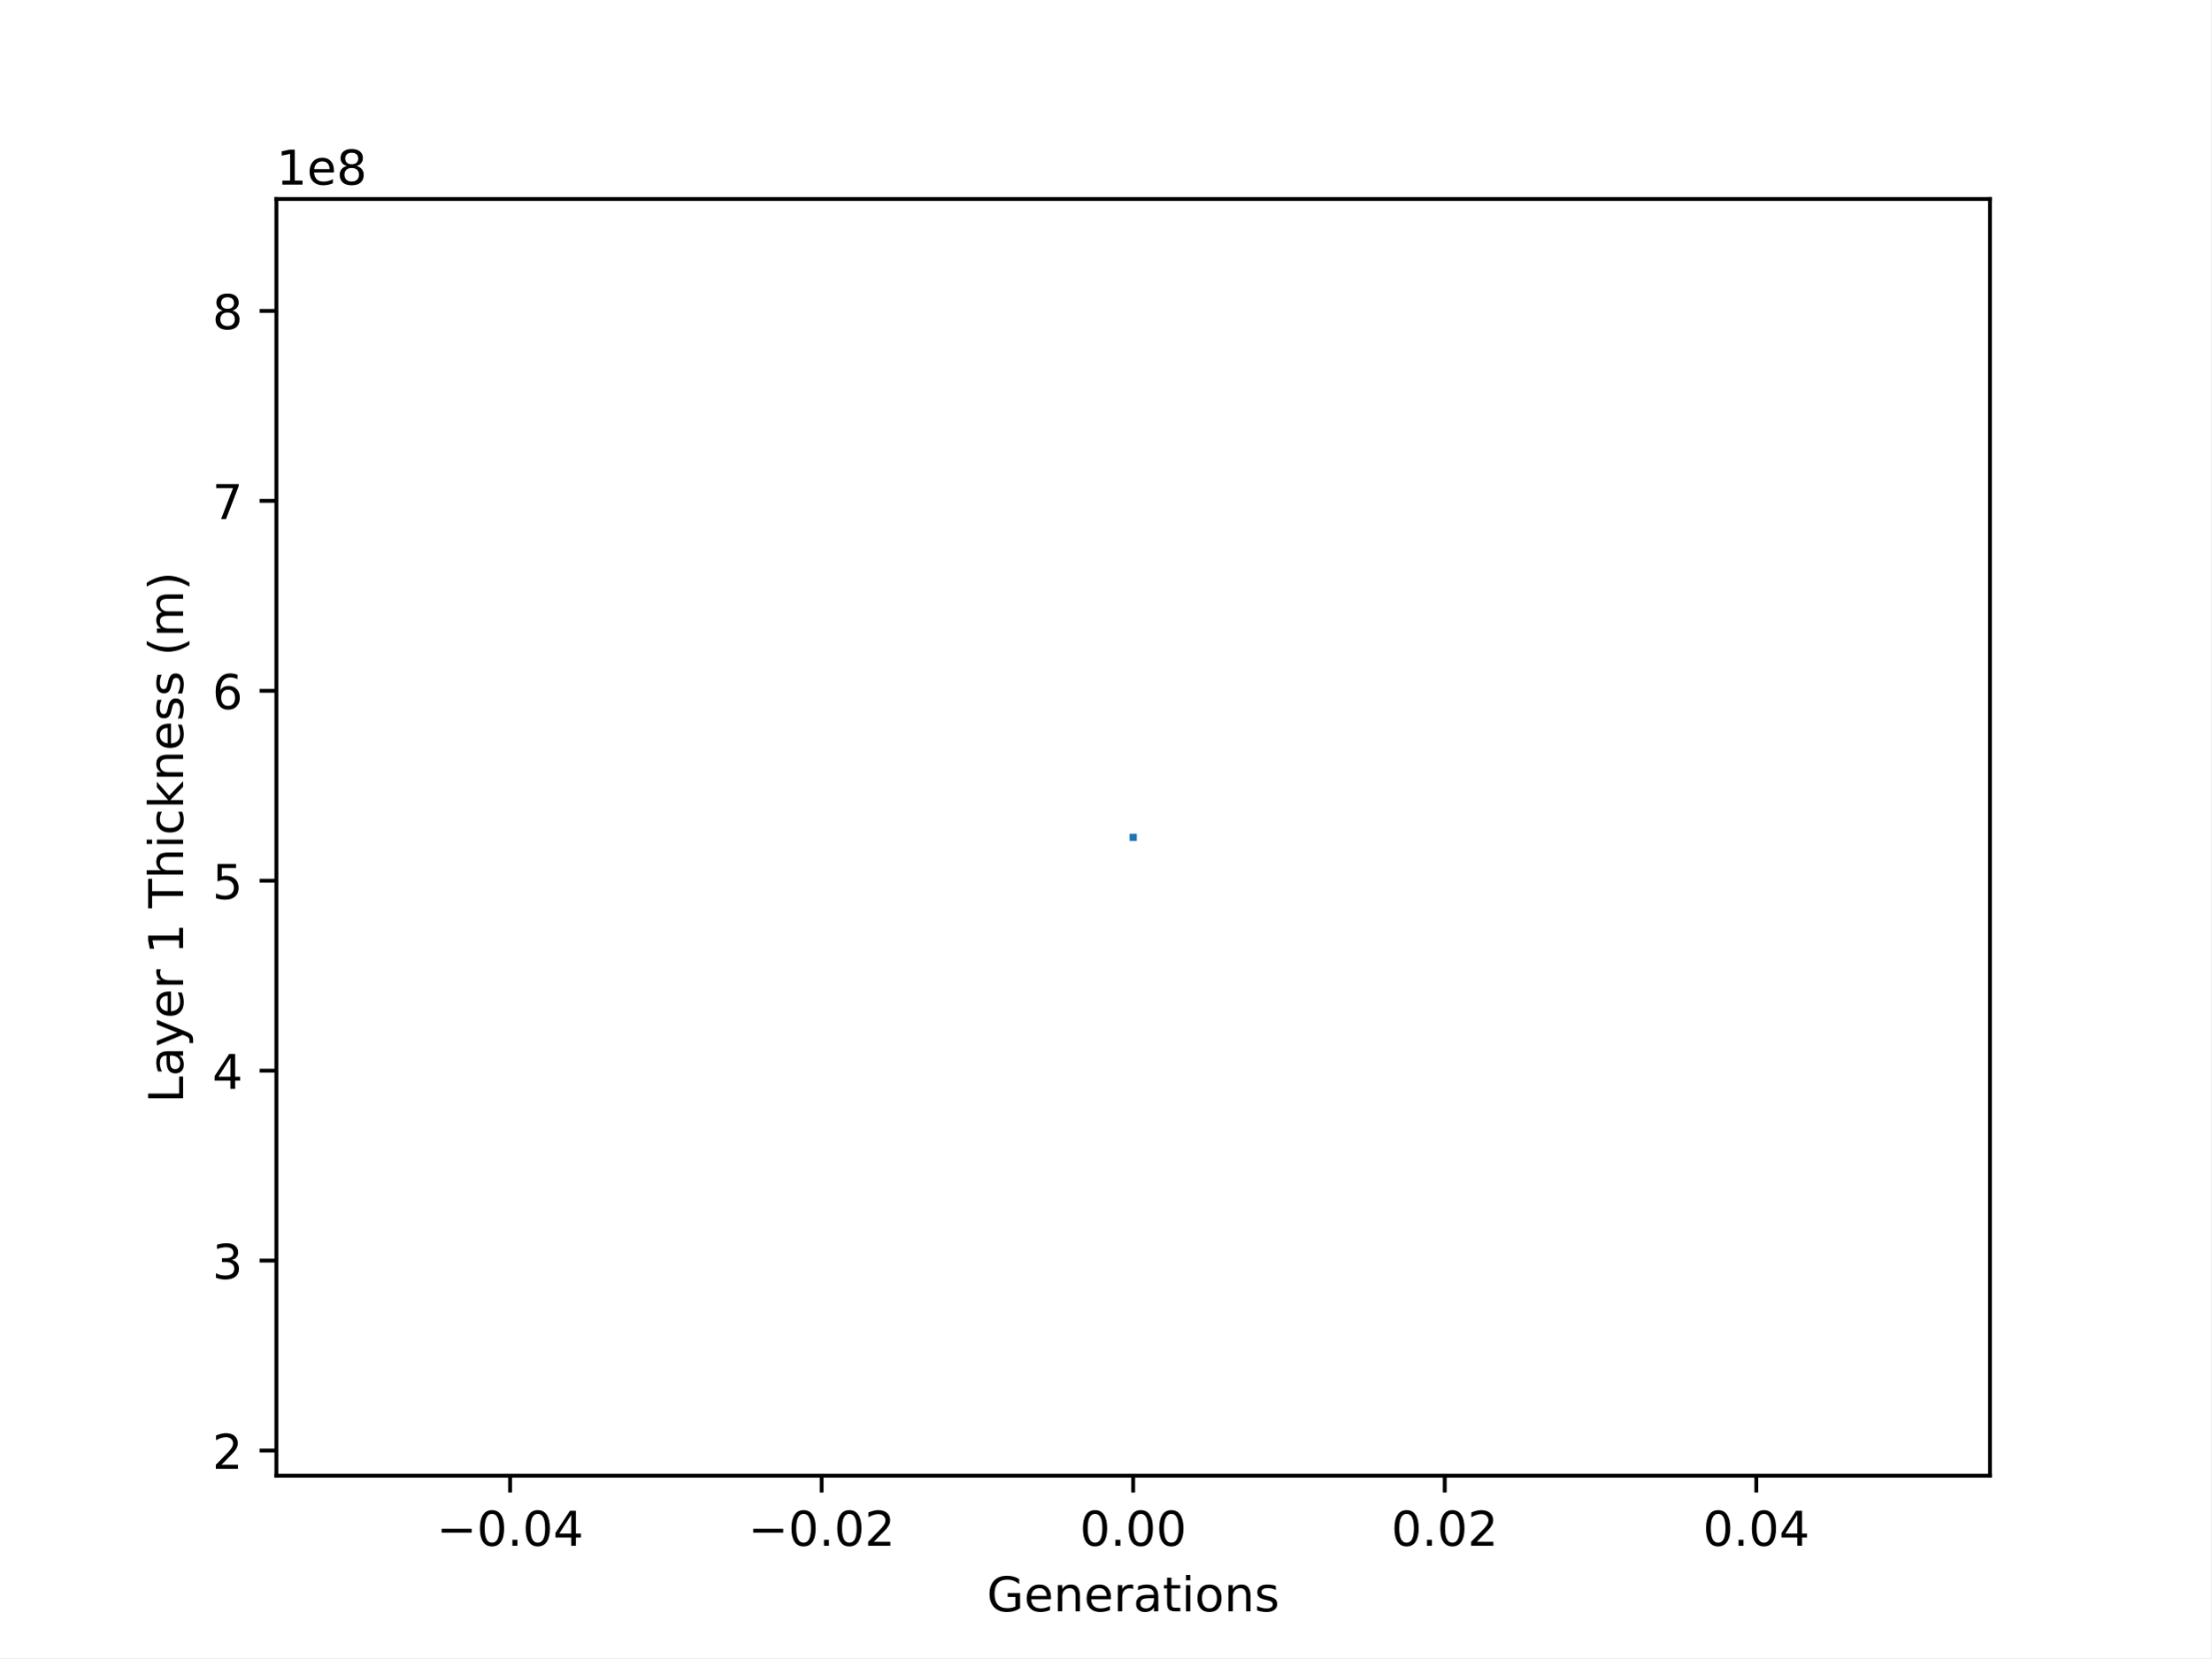
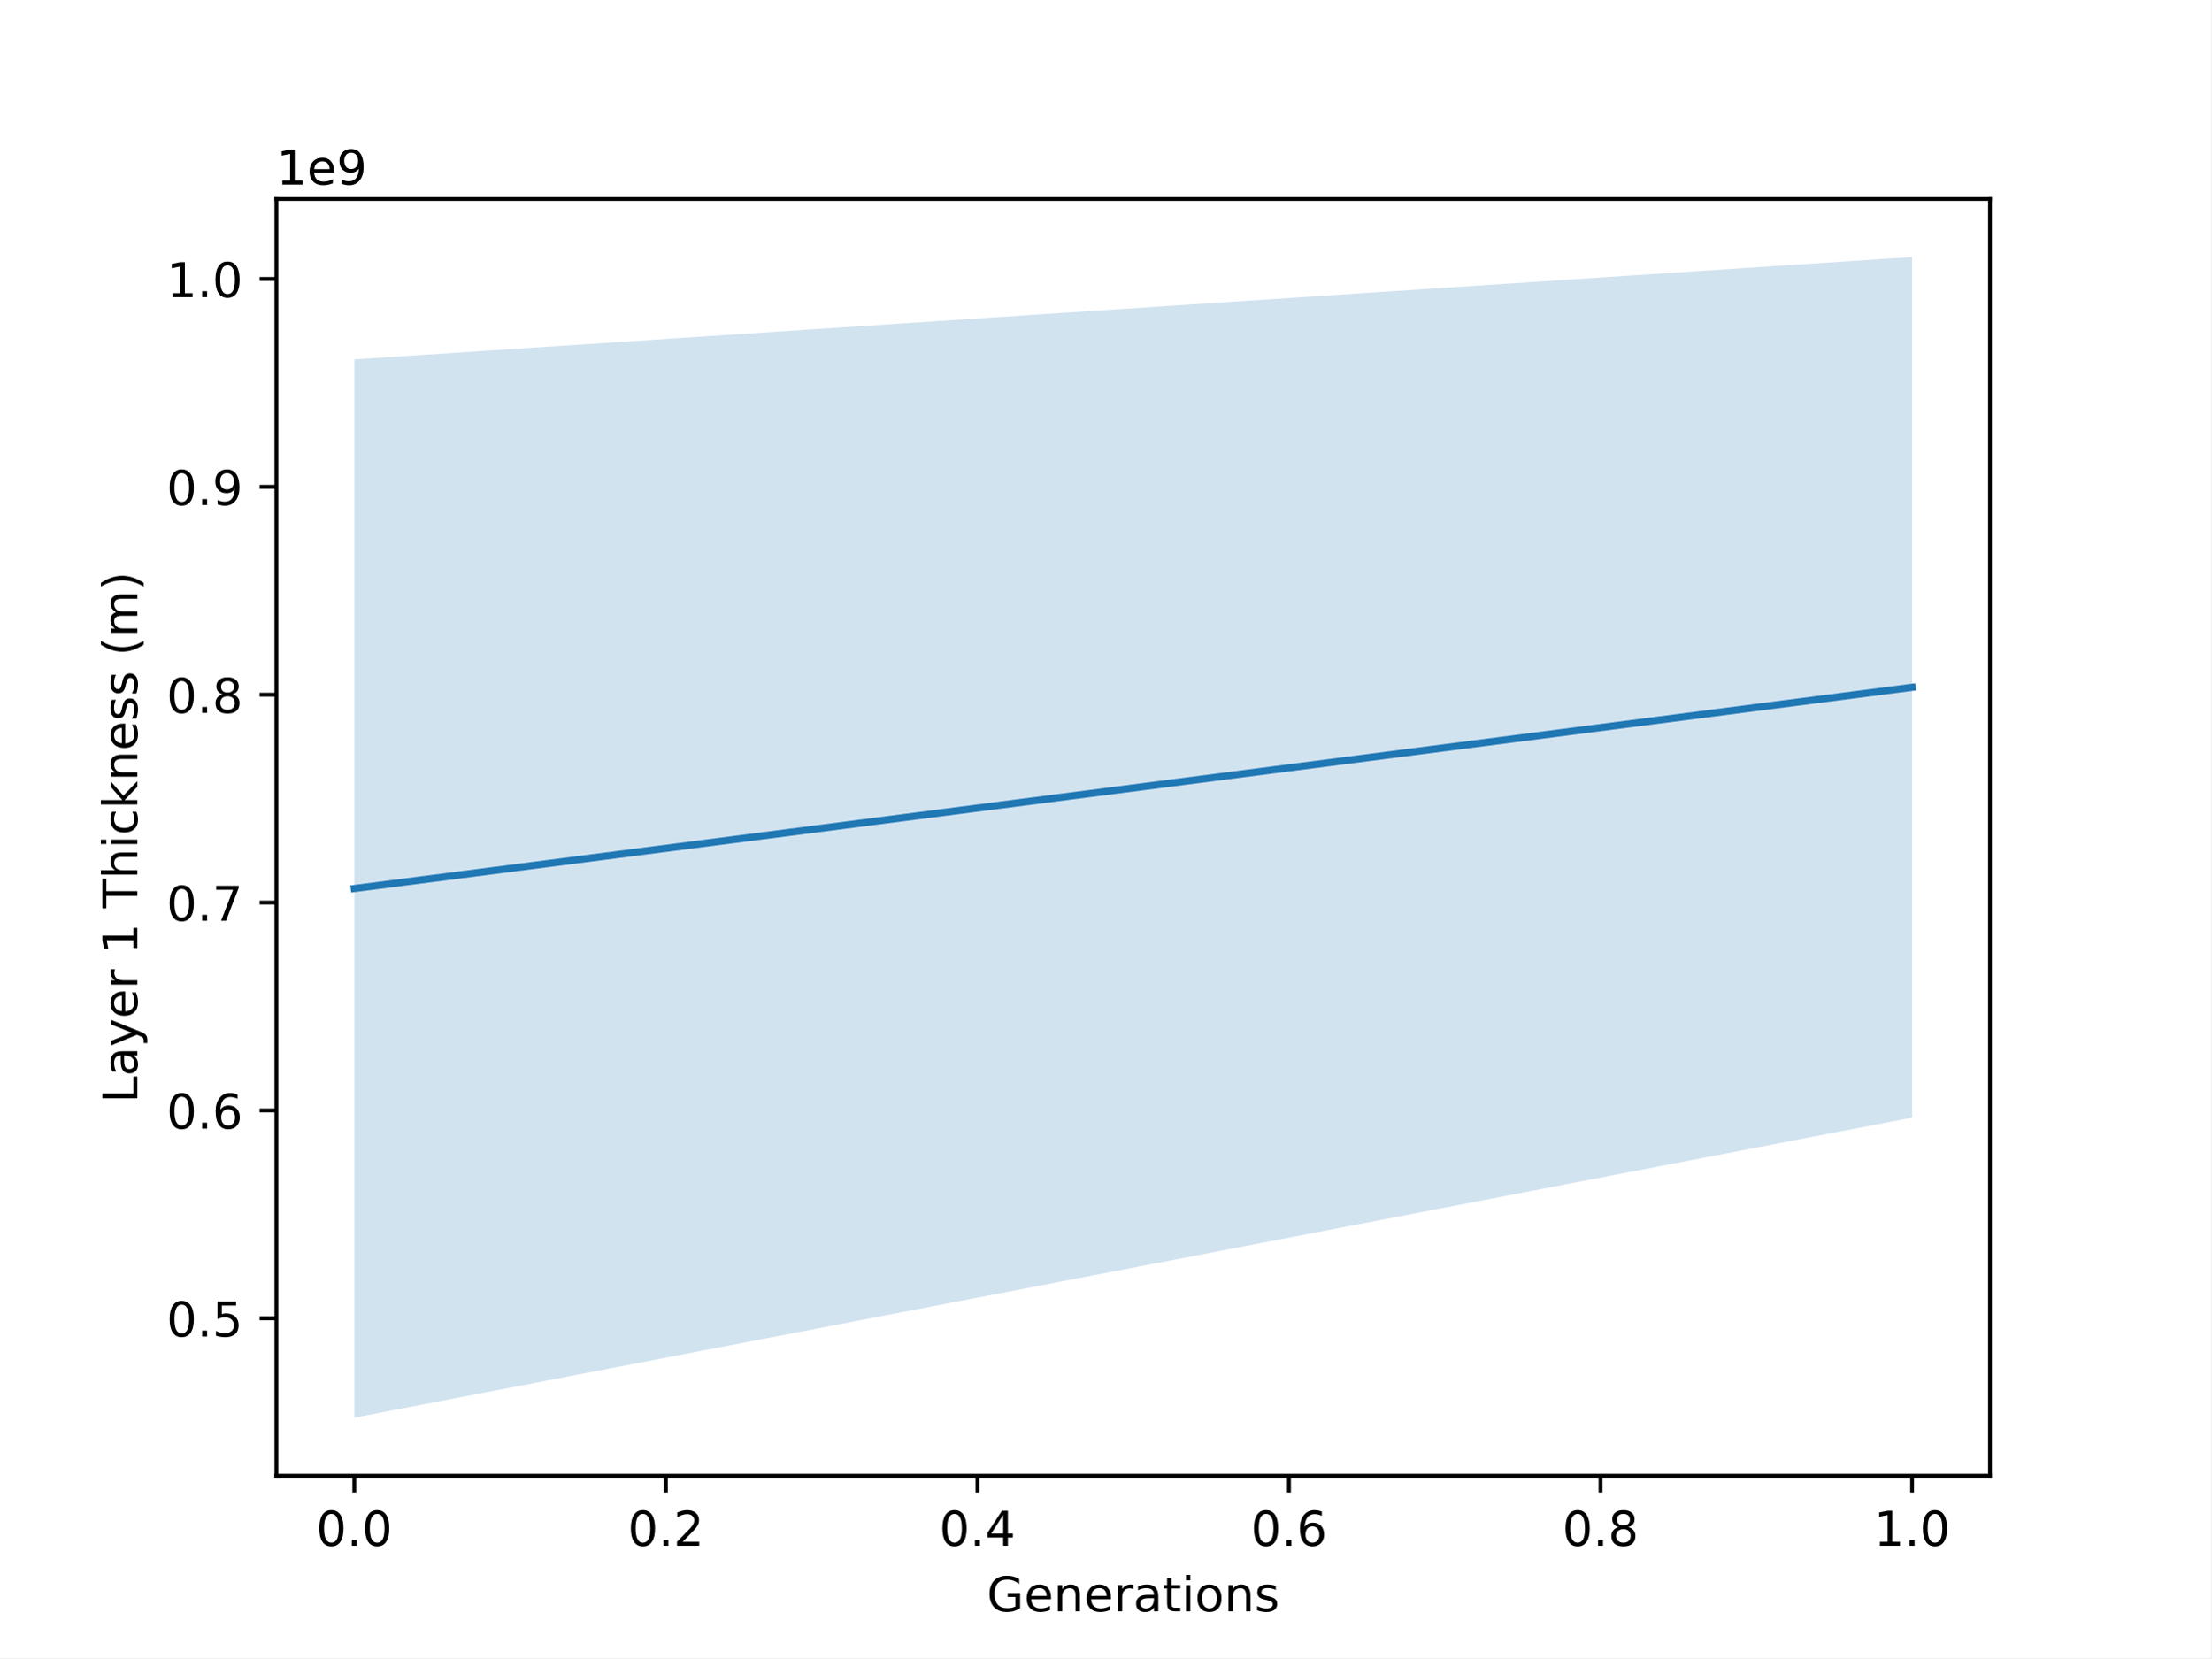
<svg xmlns="http://www.w3.org/2000/svg" xmlns:xlink="http://www.w3.org/1999/xlink" width="460.8pt" height="345.6pt" viewBox="0 0 460.8 345.6" version="1.1">
  <defs>
    <style type="text/css">*{stroke-linejoin: round; stroke-linecap: butt}</style>
  </defs>
  <g id="figure_1">
    <g id="patch_1">
      <path d="M 0 345.6  L 460.8 345.6  L 460.8 0  L 0 0  z " style="fill: #ffffff" />
    </g>
    <g id="axes_1">
      <g id="patch_2">
        <path d="M 57.6 307.584  L 414.72 307.584  L 414.72 41.472  L 57.6 41.472  z " style="fill: #ffffff" />
      </g>
      <g id="PolyCollection_1">
-         <path d="M 236.16 53.568  L 236.16 295.488  L 236.16 53.568  L 236.16 53.568  z " clip-path="url(#pf5ca6eb0e8)" style="fill: #1f77b4; fill-opacity: 0.2" />
+         <path d="M 73.833 74.91  L 73.833 295.488  L 398.487 232.948  L 398.487 53.568  L 398.487 53.568  L 73.833 74.91  z " clip-path="url(#pdee4eb1bf8)" style="fill: #1f77b4; fill-opacity: 0.2" />
      </g>
      <g id="matplotlib.axis_1">
        <g id="xtick_1">
          <g id="line2d_1">
            <defs>
-               <path id="m58eeffc07b" d="M 0 0  L 0 3.5  " style="stroke: #000000; stroke-width: 0.8" />
+               <path id="m019f5e5a96" d="M 0 0  L 0 3.5  " style="stroke: #000000; stroke-width: 0.8" />
            </defs>
            <g>
-               <use xlink:href="#m58eeffc07b" x="106.298" y="307.584" style="stroke: #000000; stroke-width: 0.8" />
+               <use xlink:href="#m019f5e5a96" x="73.833" y="307.584" style="stroke: #000000; stroke-width: 0.8" />
            </g>
          </g>
          <g id="text_1">
-             <g transform="translate(90.97553 322.1824)scale(0.1 -0.1)">
-               <defs>
-                 <path id="DejaVuSans-2212" d="M 678 2272  L 4684 2272  L 4684 1741  L 678 1741  L 678 2272  z " transform="scale(0.015625)" />
+             <g transform="translate(65.88116 322.1824)scale(0.1 -0.1)">
+               <defs>
                <path id="DejaVuSans-30" d="M 2034 4250  Q 1547 4250 1301 3770  Q 1056 3291 1056 2328  Q 1056 1369 1301 889  Q 1547 409 2034 409  Q 2525 409 2770 889  Q 3016 1369 3016 2328  Q 3016 3291 2770 3770  Q 2525 4250 2034 4250  z M 2034 4750  Q 2819 4750 3233 4129  Q 3647 3509 3647 2328  Q 3647 1150 3233 529  Q 2819 -91 2034 -91  Q 1250 -91 836 529  Q 422 1150 422 2328  Q 422 3509 836 4129  Q 1250 4750 2034 4750  z " transform="scale(0.015625)" />
                <path id="DejaVuSans-2e" d="M 684 794  L 1344 794  L 1344 0  L 684 0  L 684 794  z " transform="scale(0.015625)" />
-                 <path id="DejaVuSans-34" d="M 2419 4116  L 825 1625  L 2419 1625  L 2419 4116  z M 2253 4666  L 3047 4666  L 3047 1625  L 3713 1625  L 3713 1100  L 3047 1100  L 3047 0  L 2419 0  L 2419 1100  L 313 1100  L 313 1709  L 2253 4666  z " transform="scale(0.015625)" />
-               </defs>
-               <use xlink:href="#DejaVuSans-2212" />
-               <use xlink:href="#DejaVuSans-30" x="83.789" />
-               <use xlink:href="#DejaVuSans-2e" x="147.412" />
-               <use xlink:href="#DejaVuSans-30" x="179.199" />
-               <use xlink:href="#DejaVuSans-34" x="242.822" />
+               </defs>
+               <use xlink:href="#DejaVuSans-30" />
+               <use xlink:href="#DejaVuSans-2e" x="63.623" />
+               <use xlink:href="#DejaVuSans-30" x="95.41" />
            </g>
          </g>
        </g>
        <g id="xtick_2">
          <g id="line2d_2">
            <g>
-               <use xlink:href="#m58eeffc07b" x="171.229" y="307.584" style="stroke: #000000; stroke-width: 0.8" />
+               <use xlink:href="#m019f5e5a96" x="138.764" y="307.584" style="stroke: #000000; stroke-width: 0.8" />
            </g>
          </g>
          <g id="text_2">
-             <g transform="translate(155.9064 322.1824)scale(0.1 -0.1)">
+             <g transform="translate(130.8121 322.1824)scale(0.1 -0.1)">
              <defs>
                <path id="DejaVuSans-32" d="M 1228 531  L 3431 531  L 3431 0  L 469 0  L 469 531  Q 828 903 1448 1529  Q 2069 2156 2228 2338  Q 2531 2678 2651 2914  Q 2772 3150 2772 3378  Q 2772 3750 2511 3984  Q 2250 4219 1831 4219  Q 1534 4219 1204 4116  Q 875 4013 500 3803  L 500 4441  Q 881 4594 1212 4672  Q 1544 4750 1819 4750  Q 2544 4750 2975 4387  Q 3406 4025 3406 3419  Q 3406 3131 3298 2873  Q 3191 2616 2906 2266  Q 2828 2175 2409 1742  Q 1991 1309 1228 531  z " transform="scale(0.015625)" />
              </defs>
-               <use xlink:href="#DejaVuSans-2212" />
-               <use xlink:href="#DejaVuSans-30" x="83.789" />
-               <use xlink:href="#DejaVuSans-2e" x="147.412" />
-               <use xlink:href="#DejaVuSans-30" x="179.199" />
-               <use xlink:href="#DejaVuSans-32" x="242.822" />
+               <use xlink:href="#DejaVuSans-30" />
+               <use xlink:href="#DejaVuSans-2e" x="63.623" />
+               <use xlink:href="#DejaVuSans-32" x="95.41" />
            </g>
          </g>
        </g>
        <g id="xtick_3">
          <g id="line2d_3">
            <g>
-               <use xlink:href="#m58eeffc07b" x="236.16" y="307.584" style="stroke: #000000; stroke-width: 0.8" />
+               <use xlink:href="#m019f5e5a96" x="203.695" y="307.584" style="stroke: #000000; stroke-width: 0.8" />
            </g>
          </g>
          <g id="text_3">
-             <g transform="translate(225.0272 322.1824)scale(0.1 -0.1)">
-               <use xlink:href="#DejaVuSans-30" />
-               <use xlink:href="#DejaVuSans-2e" x="63.623" />
-               <use xlink:href="#DejaVuSans-30" x="95.41" />
-               <use xlink:href="#DejaVuSans-30" x="159.033" />
+             <g transform="translate(195.743 322.1824)scale(0.1 -0.1)">
+               <defs>
+                 <path id="DejaVuSans-34" d="M 2419 4116  L 825 1625  L 2419 1625  L 2419 4116  z M 2253 4666  L 3047 4666  L 3047 1625  L 3713 1625  L 3713 1100  L 3047 1100  L 3047 0  L 2419 0  L 2419 1100  L 313 1100  L 313 1709  L 2253 4666  z " transform="scale(0.015625)" />
+               </defs>
+               <use xlink:href="#DejaVuSans-30" />
+               <use xlink:href="#DejaVuSans-2e" x="63.623" />
+               <use xlink:href="#DejaVuSans-34" x="95.41" />
            </g>
          </g>
        </g>
        <g id="xtick_4">
          <g id="line2d_4">
            <g>
-               <use xlink:href="#m58eeffc07b" x="301.091" y="307.584" style="stroke: #000000; stroke-width: 0.8" />
+               <use xlink:href="#m019f5e5a96" x="268.625" y="307.584" style="stroke: #000000; stroke-width: 0.8" />
            </g>
          </g>
          <g id="text_4">
-             <g transform="translate(289.9581 322.1824)scale(0.1 -0.1)">
-               <use xlink:href="#DejaVuSans-30" />
-               <use xlink:href="#DejaVuSans-2e" x="63.623" />
-               <use xlink:href="#DejaVuSans-30" x="95.41" />
-               <use xlink:href="#DejaVuSans-32" x="159.033" />
+             <g transform="translate(260.6739 322.1824)scale(0.1 -0.1)">
+               <defs>
+                 <path id="DejaVuSans-36" d="M 2113 2584  Q 1688 2584 1439 2293  Q 1191 2003 1191 1497  Q 1191 994 1439 701  Q 1688 409 2113 409  Q 2538 409 2786 701  Q 3034 994 3034 1497  Q 3034 2003 2786 2293  Q 2538 2584 2113 2584  z M 3366 4563  L 3366 3988  Q 3128 4100 2886 4159  Q 2644 4219 2406 4219  Q 1781 4219 1451 3797  Q 1122 3375 1075 2522  Q 1259 2794 1537 2939  Q 1816 3084 2150 3084  Q 2853 3084 3261 2657  Q 3669 2231 3669 1497  Q 3669 778 3244 343  Q 2819 -91 2113 -91  Q 1303 -91 875 529  Q 447 1150 447 2328  Q 447 3434 972 4092  Q 1497 4750 2381 4750  Q 2619 4750 2861 4703  Q 3103 4656 3366 4563  z " transform="scale(0.015625)" />
+               </defs>
+               <use xlink:href="#DejaVuSans-30" />
+               <use xlink:href="#DejaVuSans-2e" x="63.623" />
+               <use xlink:href="#DejaVuSans-36" x="95.41" />
            </g>
          </g>
        </g>
        <g id="xtick_5">
          <g id="line2d_5">
            <g>
-               <use xlink:href="#m58eeffc07b" x="366.022" y="307.584" style="stroke: #000000; stroke-width: 0.8" />
+               <use xlink:href="#m019f5e5a96" x="333.556" y="307.584" style="stroke: #000000; stroke-width: 0.8" />
            </g>
          </g>
          <g id="text_5">
-             <g transform="translate(354.889 322.1824)scale(0.1 -0.1)">
-               <use xlink:href="#DejaVuSans-30" />
+             <g transform="translate(325.6048 322.1824)scale(0.1 -0.1)">
+               <defs>
+                 <path id="DejaVuSans-38" d="M 2034 2216  Q 1584 2216 1326 1975  Q 1069 1734 1069 1313  Q 1069 891 1326 650  Q 1584 409 2034 409  Q 2484 409 2743 651  Q 3003 894 3003 1313  Q 3003 1734 2745 1975  Q 2488 2216 2034 2216  z M 1403 2484  Q 997 2584 770 2862  Q 544 3141 544 3541  Q 544 4100 942 4425  Q 1341 4750 2034 4750  Q 2731 4750 3128 4425  Q 3525 4100 3525 3541  Q 3525 3141 3298 2862  Q 3072 2584 2669 2484  Q 3125 2378 3379 2068  Q 3634 1759 3634 1313  Q 3634 634 3220 271  Q 2806 -91 2034 -91  Q 1263 -91 848 271  Q 434 634 434 1313  Q 434 1759 690 2068  Q 947 2378 1403 2484  z M 1172 3481  Q 1172 3119 1398 2916  Q 1625 2713 2034 2713  Q 2441 2713 2670 2916  Q 2900 3119 2900 3481  Q 2900 3844 2670 4047  Q 2441 4250 2034 4250  Q 1625 4250 1398 4047  Q 1172 3844 1172 3481  z " transform="scale(0.015625)" />
+               </defs>
+               <use xlink:href="#DejaVuSans-30" />
+               <use xlink:href="#DejaVuSans-2e" x="63.623" />
+               <use xlink:href="#DejaVuSans-38" x="95.41" />
+             </g>
+           </g>
+         </g>
+         <g id="xtick_6">
+           <g id="line2d_6">
+             <g>
+               <use xlink:href="#m019f5e5a96" x="398.487" y="307.584" style="stroke: #000000; stroke-width: 0.8" />
+             </g>
+           </g>
+           <g id="text_6">
+             <g transform="translate(390.5357 322.1824)scale(0.1 -0.1)">
+               <defs>
+                 <path id="DejaVuSans-31" d="M 794 531  L 1825 531  L 1825 4091  L 703 3866  L 703 4441  L 1819 4666  L 2450 4666  L 2450 531  L 3481 531  L 3481 0  L 794 0  L 794 531  z " transform="scale(0.015625)" />
+               </defs>
+               <use xlink:href="#DejaVuSans-31" />
              <use xlink:href="#DejaVuSans-2e" x="63.623" />
              <use xlink:href="#DejaVuSans-30" x="95.41" />
-               <use xlink:href="#DejaVuSans-34" x="159.033" />
-             </g>
-           </g>
-         </g>
-         <g id="text_6">
+             </g>
+           </g>
+         </g>
+         <g id="text_7">
          <g transform="translate(205.6623 335.8606)scale(0.1 -0.1)">
            <defs>
              <path id="DejaVuSans-47" d="M 3809 666  L 3809 1919  L 2778 1919  L 2778 2438  L 4434 2438  L 4434 434  Q 4069 175 3628 42  Q 3188 -91 2688 -91  Q 1594 -91 976 548  Q 359 1188 359 2328  Q 359 3472 976 4111  Q 1594 4750 2688 4750  Q 3144 4750 3555 4637  Q 3966 4525 4313 4306  L 4313 3634  Q 3963 3931 3569 4081  Q 3175 4231 2741 4231  Q 1884 4231 1454 3753  Q 1025 3275 1025 2328  Q 1025 1384 1454 906  Q 1884 428 2741 428  Q 3075 428 3337 486  Q 3600 544 3809 666  z " transform="scale(0.015625)" />
              <path id="DejaVuSans-65" d="M 3597 1894  L 3597 1613  L 953 1613  Q 991 1019 1311 708  Q 1631 397 2203 397  Q 2534 397 2845 478  Q 3156 559 3463 722  L 3463 178  Q 3153 47 2828 -22  Q 2503 -91 2169 -91  Q 1331 -91 842 396  Q 353 884 353 1716  Q 353 2575 817 3079  Q 1281 3584 2069 3584  Q 2775 3584 3186 3129  Q 3597 2675 3597 1894  z M 3022 2063  Q 3016 2534 2758 2815  Q 2500 3097 2075 3097  Q 1594 3097 1305 2825  Q 1016 2553 972 2059  L 3022 2063  z " transform="scale(0.015625)" />
              <path id="DejaVuSans-6e" d="M 3513 2113  L 3513 0  L 2938 0  L 2938 2094  Q 2938 2591 2744 2837  Q 2550 3084 2163 3084  Q 1697 3084 1428 2787  Q 1159 2491 1159 1978  L 1159 0  L 581 0  L 581 3500  L 1159 3500  L 1159 2956  Q 1366 3272 1645 3428  Q 1925 3584 2291 3584  Q 2894 3584 3203 3211  Q 3513 2838 3513 2113  z " transform="scale(0.015625)" />
              <path id="DejaVuSans-72" d="M 2631 2963  Q 2534 3019 2420 3045  Q 2306 3072 2169 3072  Q 1681 3072 1420 2755  Q 1159 2438 1159 1844  L 1159 0  L 581 0  L 581 3500  L 1159 3500  L 1159 2956  Q 1341 3275 1631 3429  Q 1922 3584 2338 3584  Q 2397 3584 2469 3576  Q 2541 3569 2628 3553  L 2631 2963  z " transform="scale(0.015625)" />
              <path id="DejaVuSans-61" d="M 2194 1759  Q 1497 1759 1228 1600  Q 959 1441 959 1056  Q 959 750 1161 570  Q 1363 391 1709 391  Q 2188 391 2477 730  Q 2766 1069 2766 1631  L 2766 1759  L 2194 1759  z M 3341 1997  L 3341 0  L 2766 0  L 2766 531  Q 2569 213 2275 61  Q 1981 -91 1556 -91  Q 1019 -91 701 211  Q 384 513 384 1019  Q 384 1609 779 1909  Q 1175 2209 1959 2209  L 2766 2209  L 2766 2266  Q 2766 2663 2505 2880  Q 2244 3097 1772 3097  Q 1472 3097 1187 3025  Q 903 2953 641 2809  L 641 3341  Q 956 3463 1253 3523  Q 1550 3584 1831 3584  Q 2591 3584 2966 3190  Q 3341 2797 3341 1997  z " transform="scale(0.015625)" />
              <path id="DejaVuSans-74" d="M 1172 4494  L 1172 3500  L 2356 3500  L 2356 3053  L 1172 3053  L 1172 1153  Q 1172 725 1289 603  Q 1406 481 1766 481  L 2356 481  L 2356 0  L 1766 0  Q 1100 0 847 248  Q 594 497 594 1153  L 594 3053  L 172 3053  L 172 3500  L 594 3500  L 594 4494  L 1172 4494  z " transform="scale(0.015625)" />
              <path id="DejaVuSans-69" d="M 603 3500  L 1178 3500  L 1178 0  L 603 0  L 603 3500  z M 603 4863  L 1178 4863  L 1178 4134  L 603 4134  L 603 4863  z " transform="scale(0.015625)" />
              <path id="DejaVuSans-6f" d="M 1959 3097  Q 1497 3097 1228 2736  Q 959 2375 959 1747  Q 959 1119 1226 758  Q 1494 397 1959 397  Q 2419 397 2687 759  Q 2956 1122 2956 1747  Q 2956 2369 2687 2733  Q 2419 3097 1959 3097  z M 1959 3584  Q 2709 3584 3137 3096  Q 3566 2609 3566 1747  Q 3566 888 3137 398  Q 2709 -91 1959 -91  Q 1206 -91 779 398  Q 353 888 353 1747  Q 353 2609 779 3096  Q 1206 3584 1959 3584  z " transform="scale(0.015625)" />
              <path id="DejaVuSans-73" d="M 2834 3397  L 2834 2853  Q 2591 2978 2328 3040  Q 2066 3103 1784 3103  Q 1356 3103 1142 2972  Q 928 2841 928 2578  Q 928 2378 1081 2264  Q 1234 2150 1697 2047  L 1894 2003  Q 2506 1872 2764 1633  Q 3022 1394 3022 966  Q 3022 478 2636 193  Q 2250 -91 1575 -91  Q 1294 -91 989 -36  Q 684 19 347 128  L 347 722  Q 666 556 975 473  Q 1284 391 1588 391  Q 1994 391 2212 530  Q 2431 669 2431 922  Q 2431 1156 2273 1281  Q 2116 1406 1581 1522  L 1381 1569  Q 847 1681 609 1914  Q 372 2147 372 2553  Q 372 3047 722 3315  Q 1072 3584 1716 3584  Q 2034 3584 2315 3537  Q 2597 3491 2834 3397  z " transform="scale(0.015625)" />
            </defs>
            <use xlink:href="#DejaVuSans-47" />
            <use xlink:href="#DejaVuSans-65" x="77.49" />
            <use xlink:href="#DejaVuSans-6e" x="139.014" />
            <use xlink:href="#DejaVuSans-65" x="202.393" />
            <use xlink:href="#DejaVuSans-72" x="263.916" />
            <use xlink:href="#DejaVuSans-61" x="305.029" />
            <use xlink:href="#DejaVuSans-74" x="366.309" />
            <use xlink:href="#DejaVuSans-69" x="405.518" />
            <use xlink:href="#DejaVuSans-6f" x="433.301" />
            <use xlink:href="#DejaVuSans-6e" x="494.482" />
            <use xlink:href="#DejaVuSans-73" x="557.861" />
          </g>
        </g>
      </g>
      <g id="matplotlib.axis_2">
        <g id="ytick_1">
-           <g id="line2d_6">
+           <g id="line2d_7">
            <defs>
-               <path id="m27745f7ea9" d="M 0 0  L -3.5 0  " style="stroke: #000000; stroke-width: 0.8" />
+               <path id="m5bf04ce445" d="M 0 0  L -3.5 0  " style="stroke: #000000; stroke-width: 0.8" />
            </defs>
            <g>
-               <use xlink:href="#m27745f7ea9" x="57.6" y="302.342" style="stroke: #000000; stroke-width: 0.8" />
-             </g>
-           </g>
-           <g id="text_7">
-             <g transform="translate(44.2375 306.1411)scale(0.1 -0.1)">
-               <use xlink:href="#DejaVuSans-32" />
+               <use xlink:href="#m5bf04ce445" x="57.6" y="274.773" style="stroke: #000000; stroke-width: 0.8" />
+             </g>
+           </g>
+           <g id="text_8">
+             <g transform="translate(34.69687 278.5718)scale(0.1 -0.1)">
+               <defs>
+                 <path id="DejaVuSans-35" d="M 691 4666  L 3169 4666  L 3169 4134  L 1269 4134  L 1269 2991  Q 1406 3038 1543 3061  Q 1681 3084 1819 3084  Q 2600 3084 3056 2656  Q 3513 2228 3513 1497  Q 3513 744 3044 326  Q 2575 -91 1722 -91  Q 1428 -91 1123 -41  Q 819 9 494 109  L 494 744  Q 775 591 1075 516  Q 1375 441 1709 441  Q 2250 441 2565 725  Q 2881 1009 2881 1497  Q 2881 1984 2565 2268  Q 2250 2553 1709 2553  Q 1456 2553 1204 2497  Q 953 2441 691 2322  L 691 4666  z " transform="scale(0.015625)" />
+               </defs>
+               <use xlink:href="#DejaVuSans-30" />
+               <use xlink:href="#DejaVuSans-2e" x="63.623" />
+               <use xlink:href="#DejaVuSans-35" x="95.41" />
            </g>
          </g>
        </g>
        <g id="ytick_2">
-           <g id="line2d_7">
-             <g>
-               <use xlink:href="#m27745f7ea9" x="57.6" y="262.751" style="stroke: #000000; stroke-width: 0.8" />
-             </g>
-           </g>
-           <g id="text_8">
-             <g transform="translate(44.2375 266.5507)scale(0.1 -0.1)">
-               <defs>
-                 <path id="DejaVuSans-33" d="M 2597 2516  Q 3050 2419 3304 2112  Q 3559 1806 3559 1356  Q 3559 666 3084 287  Q 2609 -91 1734 -91  Q 1441 -91 1130 -33  Q 819 25 488 141  L 488 750  Q 750 597 1062 519  Q 1375 441 1716 441  Q 2309 441 2620 675  Q 2931 909 2931 1356  Q 2931 1769 2642 2001  Q 2353 2234 1838 2234  L 1294 2234  L 1294 2753  L 1863 2753  Q 2328 2753 2575 2939  Q 2822 3125 2822 3475  Q 2822 3834 2567 4026  Q 2313 4219 1838 4219  Q 1578 4219 1281 4162  Q 984 4106 628 3988  L 628 4550  Q 988 4650 1302 4700  Q 1616 4750 1894 4750  Q 2613 4750 3031 4423  Q 3450 4097 3450 3541  Q 3450 3153 3228 2886  Q 3006 2619 2597 2516  z " transform="scale(0.015625)" />
-               </defs>
-               <use xlink:href="#DejaVuSans-33" />
+           <g id="line2d_8">
+             <g>
+               <use xlink:href="#m5bf04ce445" x="57.6" y="231.446" style="stroke: #000000; stroke-width: 0.8" />
+             </g>
+           </g>
+           <g id="text_9">
+             <g transform="translate(34.69687 235.2451)scale(0.1 -0.1)">
+               <use xlink:href="#DejaVuSans-30" />
+               <use xlink:href="#DejaVuSans-2e" x="63.623" />
+               <use xlink:href="#DejaVuSans-36" x="95.41" />
            </g>
          </g>
        </g>
        <g id="ytick_3">
-           <g id="line2d_8">
-             <g>
-               <use xlink:href="#m27745f7ea9" x="57.6" y="223.161" style="stroke: #000000; stroke-width: 0.8" />
-             </g>
-           </g>
-           <g id="text_9">
-             <g transform="translate(44.2375 226.9603)scale(0.1 -0.1)">
-               <use xlink:href="#DejaVuSans-34" />
+           <g id="line2d_9">
+             <g>
+               <use xlink:href="#m5bf04ce445" x="57.6" y="188.119" style="stroke: #000000; stroke-width: 0.8" />
+             </g>
+           </g>
+           <g id="text_10">
+             <g transform="translate(34.69687 191.9184)scale(0.1 -0.1)">
+               <defs>
+                 <path id="DejaVuSans-37" d="M 525 4666  L 3525 4666  L 3525 4397  L 1831 0  L 1172 0  L 2766 4134  L 525 4134  L 525 4666  z " transform="scale(0.015625)" />
+               </defs>
+               <use xlink:href="#DejaVuSans-30" />
+               <use xlink:href="#DejaVuSans-2e" x="63.623" />
+               <use xlink:href="#DejaVuSans-37" x="95.41" />
            </g>
          </g>
        </g>
        <g id="ytick_4">
-           <g id="line2d_9">
-             <g>
-               <use xlink:href="#m27745f7ea9" x="57.6" y="183.571" style="stroke: #000000; stroke-width: 0.8" />
-             </g>
-           </g>
-           <g id="text_10">
-             <g transform="translate(44.2375 187.3699)scale(0.1 -0.1)">
-               <defs>
-                 <path id="DejaVuSans-35" d="M 691 4666  L 3169 4666  L 3169 4134  L 1269 4134  L 1269 2991  Q 1406 3038 1543 3061  Q 1681 3084 1819 3084  Q 2600 3084 3056 2656  Q 3513 2228 3513 1497  Q 3513 744 3044 326  Q 2575 -91 1722 -91  Q 1428 -91 1123 -41  Q 819 9 494 109  L 494 744  Q 775 591 1075 516  Q 1375 441 1709 441  Q 2250 441 2565 725  Q 2881 1009 2881 1497  Q 2881 1984 2565 2268  Q 2250 2553 1709 2553  Q 1456 2553 1204 2497  Q 953 2441 691 2322  L 691 4666  z " transform="scale(0.015625)" />
-               </defs>
-               <use xlink:href="#DejaVuSans-35" />
+           <g id="line2d_10">
+             <g>
+               <use xlink:href="#m5bf04ce445" x="57.6" y="144.792" style="stroke: #000000; stroke-width: 0.8" />
+             </g>
+           </g>
+           <g id="text_11">
+             <g transform="translate(34.69687 148.5917)scale(0.1 -0.1)">
+               <use xlink:href="#DejaVuSans-30" />
+               <use xlink:href="#DejaVuSans-2e" x="63.623" />
+               <use xlink:href="#DejaVuSans-38" x="95.41" />
            </g>
          </g>
        </g>
        <g id="ytick_5">
-           <g id="line2d_10">
-             <g>
-               <use xlink:href="#m27745f7ea9" x="57.6" y="143.98" style="stroke: #000000; stroke-width: 0.8" />
-             </g>
-           </g>
-           <g id="text_11">
-             <g transform="translate(44.2375 147.7795)scale(0.1 -0.1)">
-               <defs>
-                 <path id="DejaVuSans-36" d="M 2113 2584  Q 1688 2584 1439 2293  Q 1191 2003 1191 1497  Q 1191 994 1439 701  Q 1688 409 2113 409  Q 2538 409 2786 701  Q 3034 994 3034 1497  Q 3034 2003 2786 2293  Q 2538 2584 2113 2584  z M 3366 4563  L 3366 3988  Q 3128 4100 2886 4159  Q 2644 4219 2406 4219  Q 1781 4219 1451 3797  Q 1122 3375 1075 2522  Q 1259 2794 1537 2939  Q 1816 3084 2150 3084  Q 2853 3084 3261 2657  Q 3669 2231 3669 1497  Q 3669 778 3244 343  Q 2819 -91 2113 -91  Q 1303 -91 875 529  Q 447 1150 447 2328  Q 447 3434 972 4092  Q 1497 4750 2381 4750  Q 2619 4750 2861 4703  Q 3103 4656 3366 4563  z " transform="scale(0.015625)" />
-               </defs>
-               <use xlink:href="#DejaVuSans-36" />
+           <g id="line2d_11">
+             <g>
+               <use xlink:href="#m5bf04ce445" x="57.6" y="101.466" style="stroke: #000000; stroke-width: 0.8" />
+             </g>
+           </g>
+           <g id="text_12">
+             <g transform="translate(34.69687 105.265)scale(0.1 -0.1)">
+               <defs>
+                 <path id="DejaVuSans-39" d="M 703 97  L 703 672  Q 941 559 1184 500  Q 1428 441 1663 441  Q 2288 441 2617 861  Q 2947 1281 2994 2138  Q 2813 1869 2534 1725  Q 2256 1581 1919 1581  Q 1219 1581 811 2004  Q 403 2428 403 3163  Q 403 3881 828 4315  Q 1253 4750 1959 4750  Q 2769 4750 3195 4129  Q 3622 3509 3622 2328  Q 3622 1225 3098 567  Q 2575 -91 1691 -91  Q 1453 -91 1209 -44  Q 966 3 703 97  z M 1959 2075  Q 2384 2075 2632 2365  Q 2881 2656 2881 3163  Q 2881 3666 2632 3958  Q 2384 4250 1959 4250  Q 1534 4250 1286 3958  Q 1038 3666 1038 3163  Q 1038 2656 1286 2365  Q 1534 2075 1959 2075  z " transform="scale(0.015625)" />
+               </defs>
+               <use xlink:href="#DejaVuSans-30" />
+               <use xlink:href="#DejaVuSans-2e" x="63.623" />
+               <use xlink:href="#DejaVuSans-39" x="95.41" />
            </g>
          </g>
        </g>
        <g id="ytick_6">
-           <g id="line2d_11">
-             <g>
-               <use xlink:href="#m27745f7ea9" x="57.6" y="104.39" style="stroke: #000000; stroke-width: 0.8" />
-             </g>
-           </g>
-           <g id="text_12">
-             <g transform="translate(44.2375 108.1891)scale(0.1 -0.1)">
-               <defs>
-                 <path id="DejaVuSans-37" d="M 525 4666  L 3525 4666  L 3525 4397  L 1831 0  L 1172 0  L 2766 4134  L 525 4134  L 525 4666  z " transform="scale(0.015625)" />
-               </defs>
-               <use xlink:href="#DejaVuSans-37" />
-             </g>
-           </g>
-         </g>
-         <g id="ytick_7">
          <g id="line2d_12">
            <g>
-               <use xlink:href="#m27745f7ea9" x="57.6" y="64.799" style="stroke: #000000; stroke-width: 0.8" />
+               <use xlink:href="#m5bf04ce445" x="57.6" y="58.139" style="stroke: #000000; stroke-width: 0.8" />
            </g>
          </g>
          <g id="text_13">
-             <g transform="translate(44.2375 68.59872)scale(0.1 -0.1)">
-               <defs>
-                 <path id="DejaVuSans-38" d="M 2034 2216  Q 1584 2216 1326 1975  Q 1069 1734 1069 1313  Q 1069 891 1326 650  Q 1584 409 2034 409  Q 2484 409 2743 651  Q 3003 894 3003 1313  Q 3003 1734 2745 1975  Q 2488 2216 2034 2216  z M 1403 2484  Q 997 2584 770 2862  Q 544 3141 544 3541  Q 544 4100 942 4425  Q 1341 4750 2034 4750  Q 2731 4750 3128 4425  Q 3525 4100 3525 3541  Q 3525 3141 3298 2862  Q 3072 2584 2669 2484  Q 3125 2378 3379 2068  Q 3634 1759 3634 1313  Q 3634 634 3220 271  Q 2806 -91 2034 -91  Q 1263 -91 848 271  Q 434 634 434 1313  Q 434 1759 690 2068  Q 947 2378 1403 2484  z M 1172 3481  Q 1172 3119 1398 2916  Q 1625 2713 2034 2713  Q 2441 2713 2670 2916  Q 2900 3119 2900 3481  Q 2900 3844 2670 4047  Q 2441 4250 2034 4250  Q 1625 4250 1398 4047  Q 1172 3844 1172 3481  z " transform="scale(0.015625)" />
-               </defs>
-               <use xlink:href="#DejaVuSans-38" />
+             <g transform="translate(34.69687 61.93826)scale(0.1 -0.1)">
+               <use xlink:href="#DejaVuSans-31" />
+               <use xlink:href="#DejaVuSans-2e" x="63.623" />
+               <use xlink:href="#DejaVuSans-30" x="95.41" />
            </g>
          </g>
        </g>
        <g id="text_14">
-           <g transform="translate(38.15781 229.9007)rotate(-90)scale(0.1 -0.1)">
+           <g transform="translate(28.61719 229.9007)rotate(-90)scale(0.1 -0.1)">
            <defs>
              <path id="DejaVuSans-4c" d="M 628 4666  L 1259 4666  L 1259 531  L 3531 531  L 3531 0  L 628 0  L 628 4666  z " transform="scale(0.015625)" />
              <path id="DejaVuSans-79" d="M 2059 -325  Q 1816 -950 1584 -1140  Q 1353 -1331 966 -1331  L 506 -1331  L 506 -850  L 844 -850  Q 1081 -850 1212 -737  Q 1344 -625 1503 -206  L 1606 56  L 191 3500  L 800 3500  L 1894 763  L 2988 3500  L 3597 3500  L 2059 -325  z " transform="scale(0.015625)" />
              <path id="DejaVuSans-20" transform="scale(0.015625)" />
-               <path id="DejaVuSans-31" d="M 794 531  L 1825 531  L 1825 4091  L 703 3866  L 703 4441  L 1819 4666  L 2450 4666  L 2450 531  L 3481 531  L 3481 0  L 794 0  L 794 531  z " transform="scale(0.015625)" />
              <path id="DejaVuSans-54" d="M -19 4666  L 3928 4666  L 3928 4134  L 2272 4134  L 2272 0  L 1638 0  L 1638 4134  L -19 4134  L -19 4666  z " transform="scale(0.015625)" />
              <path id="DejaVuSans-68" d="M 3513 2113  L 3513 0  L 2938 0  L 2938 2094  Q 2938 2591 2744 2837  Q 2550 3084 2163 3084  Q 1697 3084 1428 2787  Q 1159 2491 1159 1978  L 1159 0  L 581 0  L 581 4863  L 1159 4863  L 1159 2956  Q 1366 3272 1645 3428  Q 1925 3584 2291 3584  Q 2894 3584 3203 3211  Q 3513 2838 3513 2113  z " transform="scale(0.015625)" />
              <path id="DejaVuSans-63" d="M 3122 3366  L 3122 2828  Q 2878 2963 2633 3030  Q 2388 3097 2138 3097  Q 1578 3097 1268 2742  Q 959 2388 959 1747  Q 959 1106 1268 751  Q 1578 397 2138 397  Q 2388 397 2633 464  Q 2878 531 3122 666  L 3122 134  Q 2881 22 2623 -34  Q 2366 -91 2075 -91  Q 1284 -91 818 406  Q 353 903 353 1747  Q 353 2603 823 3093  Q 1294 3584 2113 3584  Q 2378 3584 2631 3529  Q 2884 3475 3122 3366  z " transform="scale(0.015625)" />
              <path id="DejaVuSans-6b" d="M 581 4863  L 1159 4863  L 1159 1991  L 2875 3500  L 3609 3500  L 1753 1863  L 3688 0  L 2938 0  L 1159 1709  L 1159 0  L 581 0  L 581 4863  z " transform="scale(0.015625)" />
              <path id="DejaVuSans-28" d="M 1984 4856  Q 1566 4138 1362 3434  Q 1159 2731 1159 2009  Q 1159 1288 1364 580  Q 1569 -128 1984 -844  L 1484 -844  Q 1016 -109 783 600  Q 550 1309 550 2009  Q 550 2706 781 3412  Q 1013 4119 1484 4856  L 1984 4856  z " transform="scale(0.015625)" />
              <path id="DejaVuSans-6d" d="M 3328 2828  Q 3544 3216 3844 3400  Q 4144 3584 4550 3584  Q 5097 3584 5394 3201  Q 5691 2819 5691 2113  L 5691 0  L 5113 0  L 5113 2094  Q 5113 2597 4934 2840  Q 4756 3084 4391 3084  Q 3944 3084 3684 2787  Q 3425 2491 3425 1978  L 3425 0  L 2847 0  L 2847 2094  Q 2847 2600 2669 2842  Q 2491 3084 2119 3084  Q 1678 3084 1418 2786  Q 1159 2488 1159 1978  L 1159 0  L 581 0  L 581 3500  L 1159 3500  L 1159 2956  Q 1356 3278 1631 3431  Q 1906 3584 2284 3584  Q 2666 3584 2933 3390  Q 3200 3197 3328 2828  z " transform="scale(0.015625)" />
              <path id="DejaVuSans-29" d="M 513 4856  L 1013 4856  Q 1481 4119 1714 3412  Q 1947 2706 1947 2009  Q 1947 1309 1714 600  Q 1481 -109 1013 -844  L 513 -844  Q 928 -128 1133 580  Q 1338 1288 1338 2009  Q 1338 2731 1133 3434  Q 928 4138 513 4856  z " transform="scale(0.015625)" />
            </defs>
            <use xlink:href="#DejaVuSans-4c" />
            <use xlink:href="#DejaVuSans-61" x="55.713" />
            <use xlink:href="#DejaVuSans-79" x="116.992" />
            <use xlink:href="#DejaVuSans-65" x="176.172" />
            <use xlink:href="#DejaVuSans-72" x="237.695" />
            <use xlink:href="#DejaVuSans-20" x="278.809" />
            <use xlink:href="#DejaVuSans-31" x="310.596" />
            <use xlink:href="#DejaVuSans-20" x="374.219" />
            <use xlink:href="#DejaVuSans-54" x="406.006" />
            <use xlink:href="#DejaVuSans-68" x="467.09" />
            <use xlink:href="#DejaVuSans-69" x="530.469" />
            <use xlink:href="#DejaVuSans-63" x="558.252" />
            <use xlink:href="#DejaVuSans-6b" x="613.232" />
            <use xlink:href="#DejaVuSans-6e" x="671.143" />
            <use xlink:href="#DejaVuSans-65" x="734.521" />
            <use xlink:href="#DejaVuSans-73" x="796.045" />
            <use xlink:href="#DejaVuSans-73" x="848.145" />
            <use xlink:href="#DejaVuSans-20" x="900.244" />
            <use xlink:href="#DejaVuSans-28" x="932.031" />
            <use xlink:href="#DejaVuSans-6d" x="971.045" />
            <use xlink:href="#DejaVuSans-29" x="1068.457" />
          </g>
        </g>
        <g id="text_15">
          <g transform="translate(57.6 38.472)scale(0.1 -0.1)">
            <use xlink:href="#DejaVuSans-31" />
            <use xlink:href="#DejaVuSans-65" x="63.623" />
-             <use xlink:href="#DejaVuSans-38" x="125.146" />
+             <use xlink:href="#DejaVuSans-39" x="125.146" />
          </g>
        </g>
      </g>
      <g id="line2d_13">
-         <path d="M 236.16 174.528  " clip-path="url(#pf5ca6eb0e8)" style="fill: none; stroke: #1f77b4; stroke-width: 1.5; stroke-linecap: square" />
+         <path d="M 73.833 185.199  L 398.487 143.258  " clip-path="url(#pdee4eb1bf8)" style="fill: none; stroke: #1f77b4; stroke-width: 1.5; stroke-linecap: square" />
      </g>
      <g id="patch_3">
        <path d="M 57.6 307.584  L 57.6 41.472  " style="fill: none; stroke: #000000; stroke-width: 0.8; stroke-linejoin: miter; stroke-linecap: square" />
      </g>
      <g id="patch_4">
        <path d="M 414.72 307.584  L 414.72 41.472  " style="fill: none; stroke: #000000; stroke-width: 0.8; stroke-linejoin: miter; stroke-linecap: square" />
      </g>
      <g id="patch_5">
        <path d="M 57.6 307.584  L 414.72 307.584  " style="fill: none; stroke: #000000; stroke-width: 0.8; stroke-linejoin: miter; stroke-linecap: square" />
      </g>
      <g id="patch_6">
        <path d="M 57.6 41.472  L 414.72 41.472  " style="fill: none; stroke: #000000; stroke-width: 0.8; stroke-linejoin: miter; stroke-linecap: square" />
      </g>
    </g>
  </g>
  <defs>
-     <clipPath id="pf5ca6eb0e8">
+     <clipPath id="pdee4eb1bf8">
      <rect x="57.6" y="41.472" width="357.12" height="266.112" />
    </clipPath>
  </defs>
</svg>
